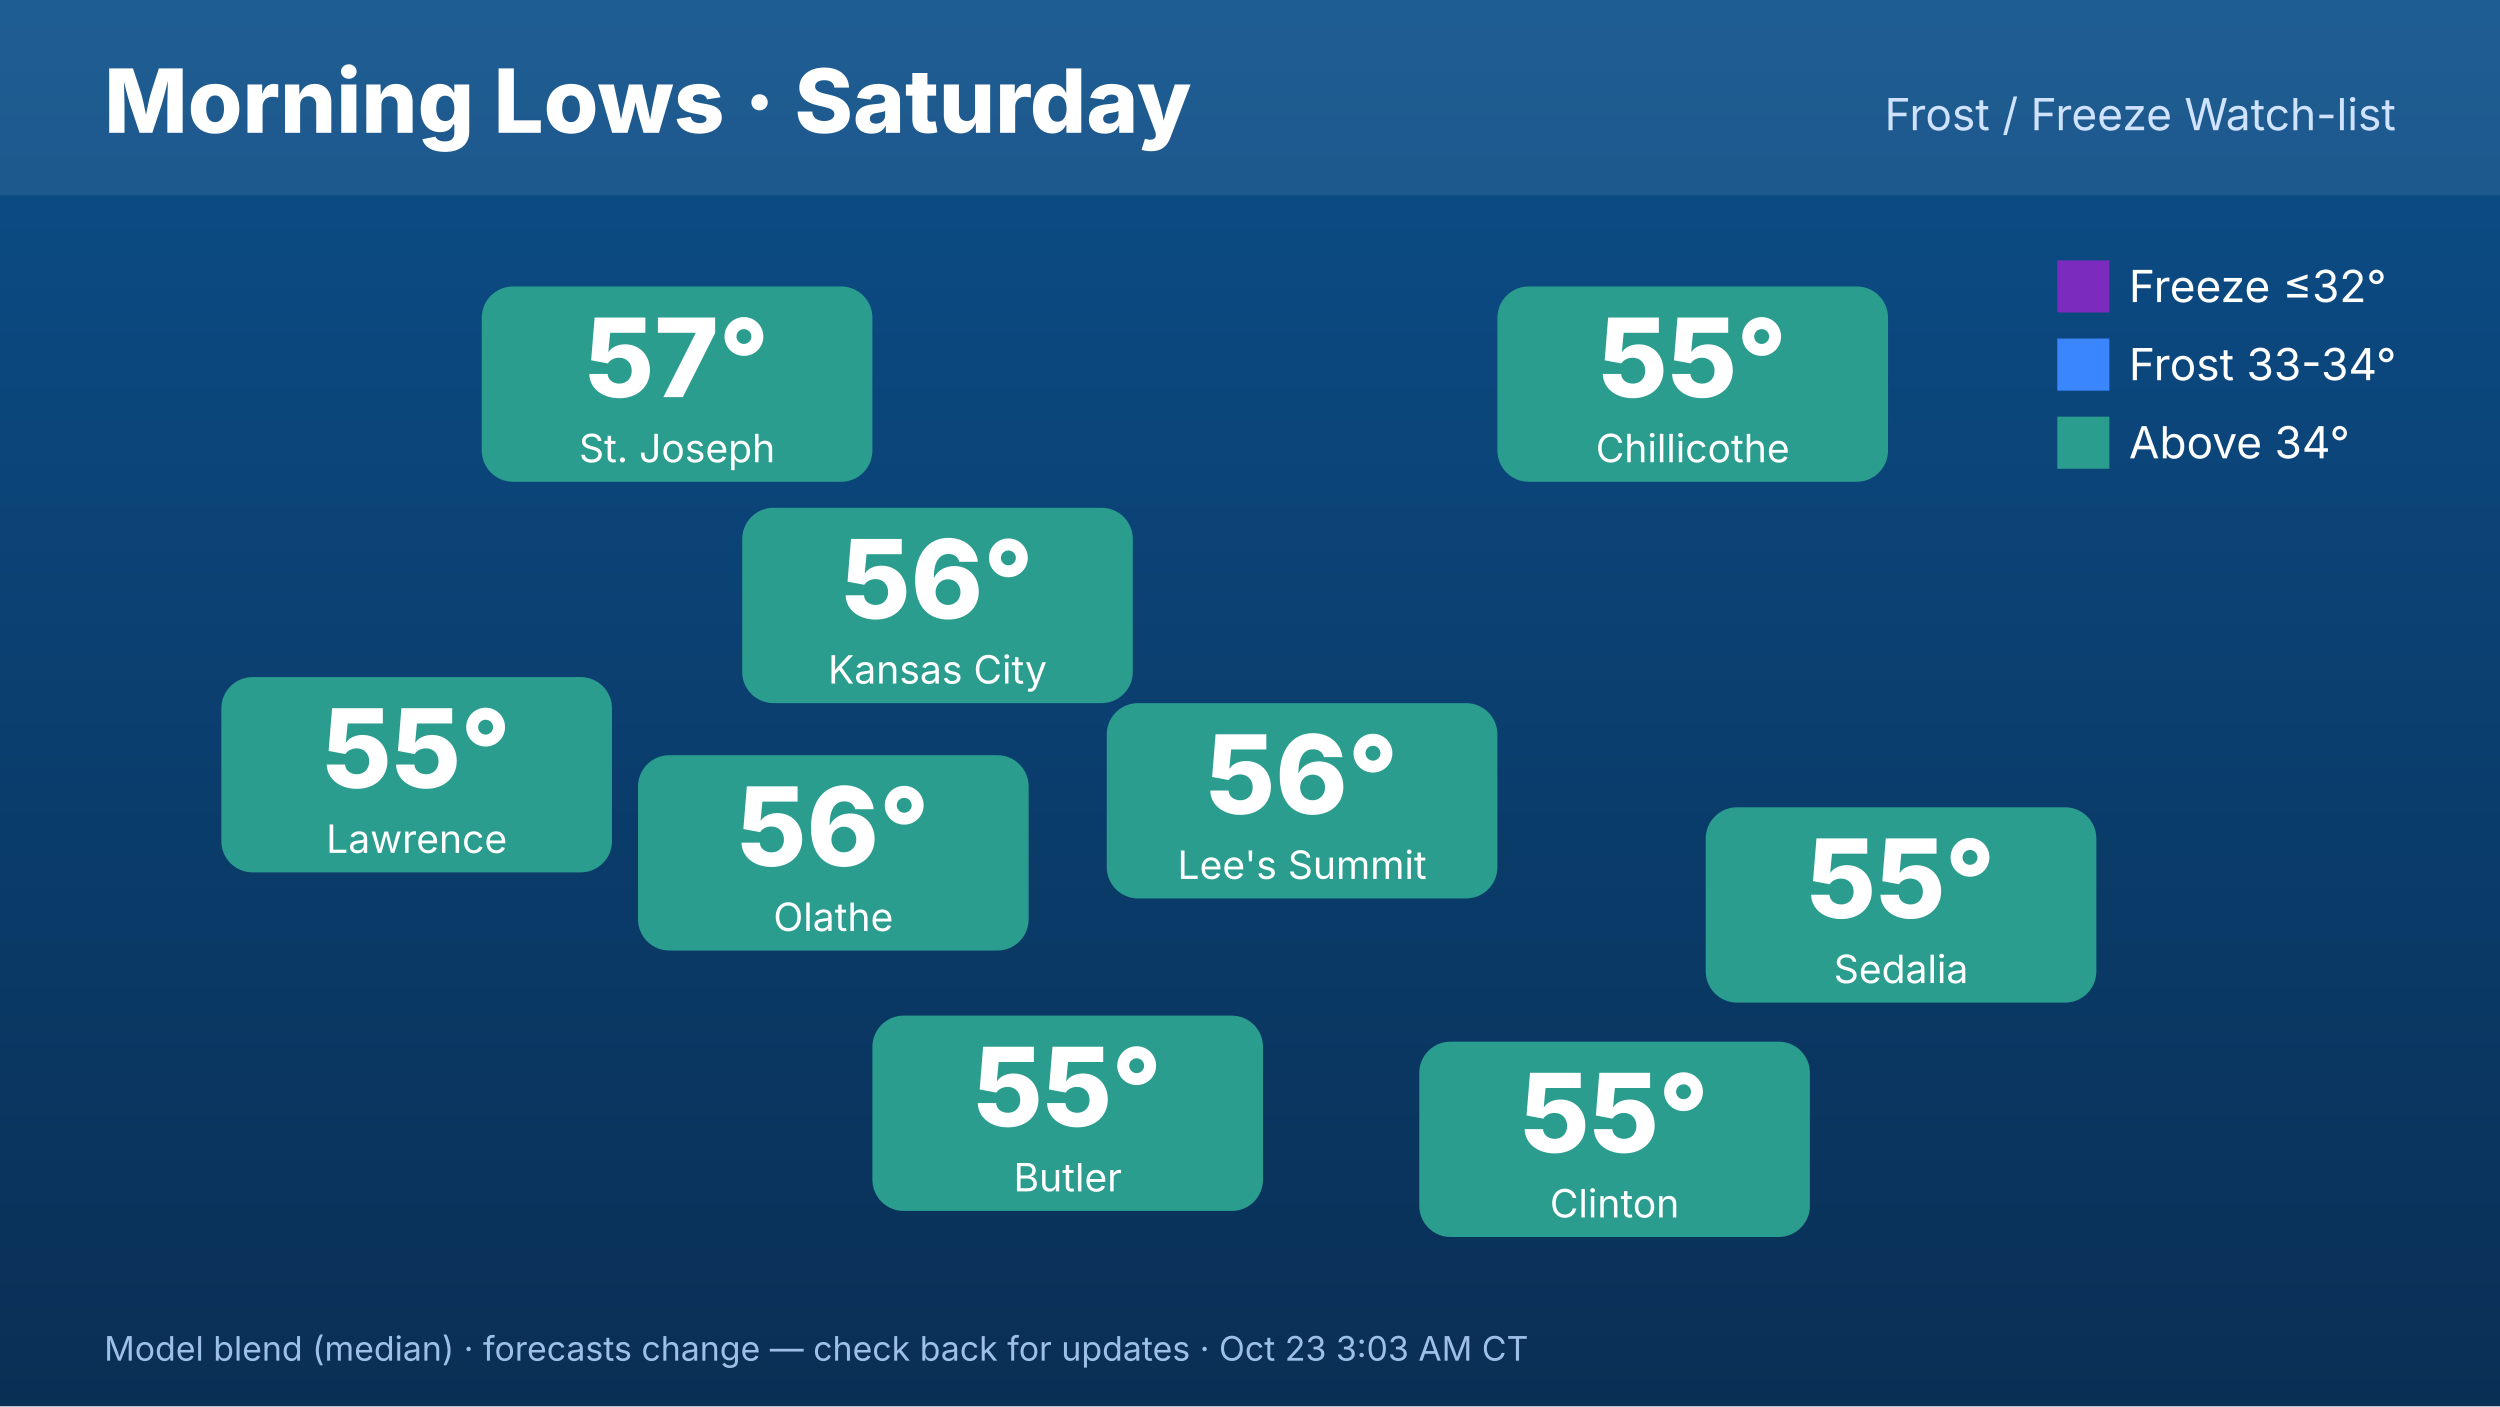
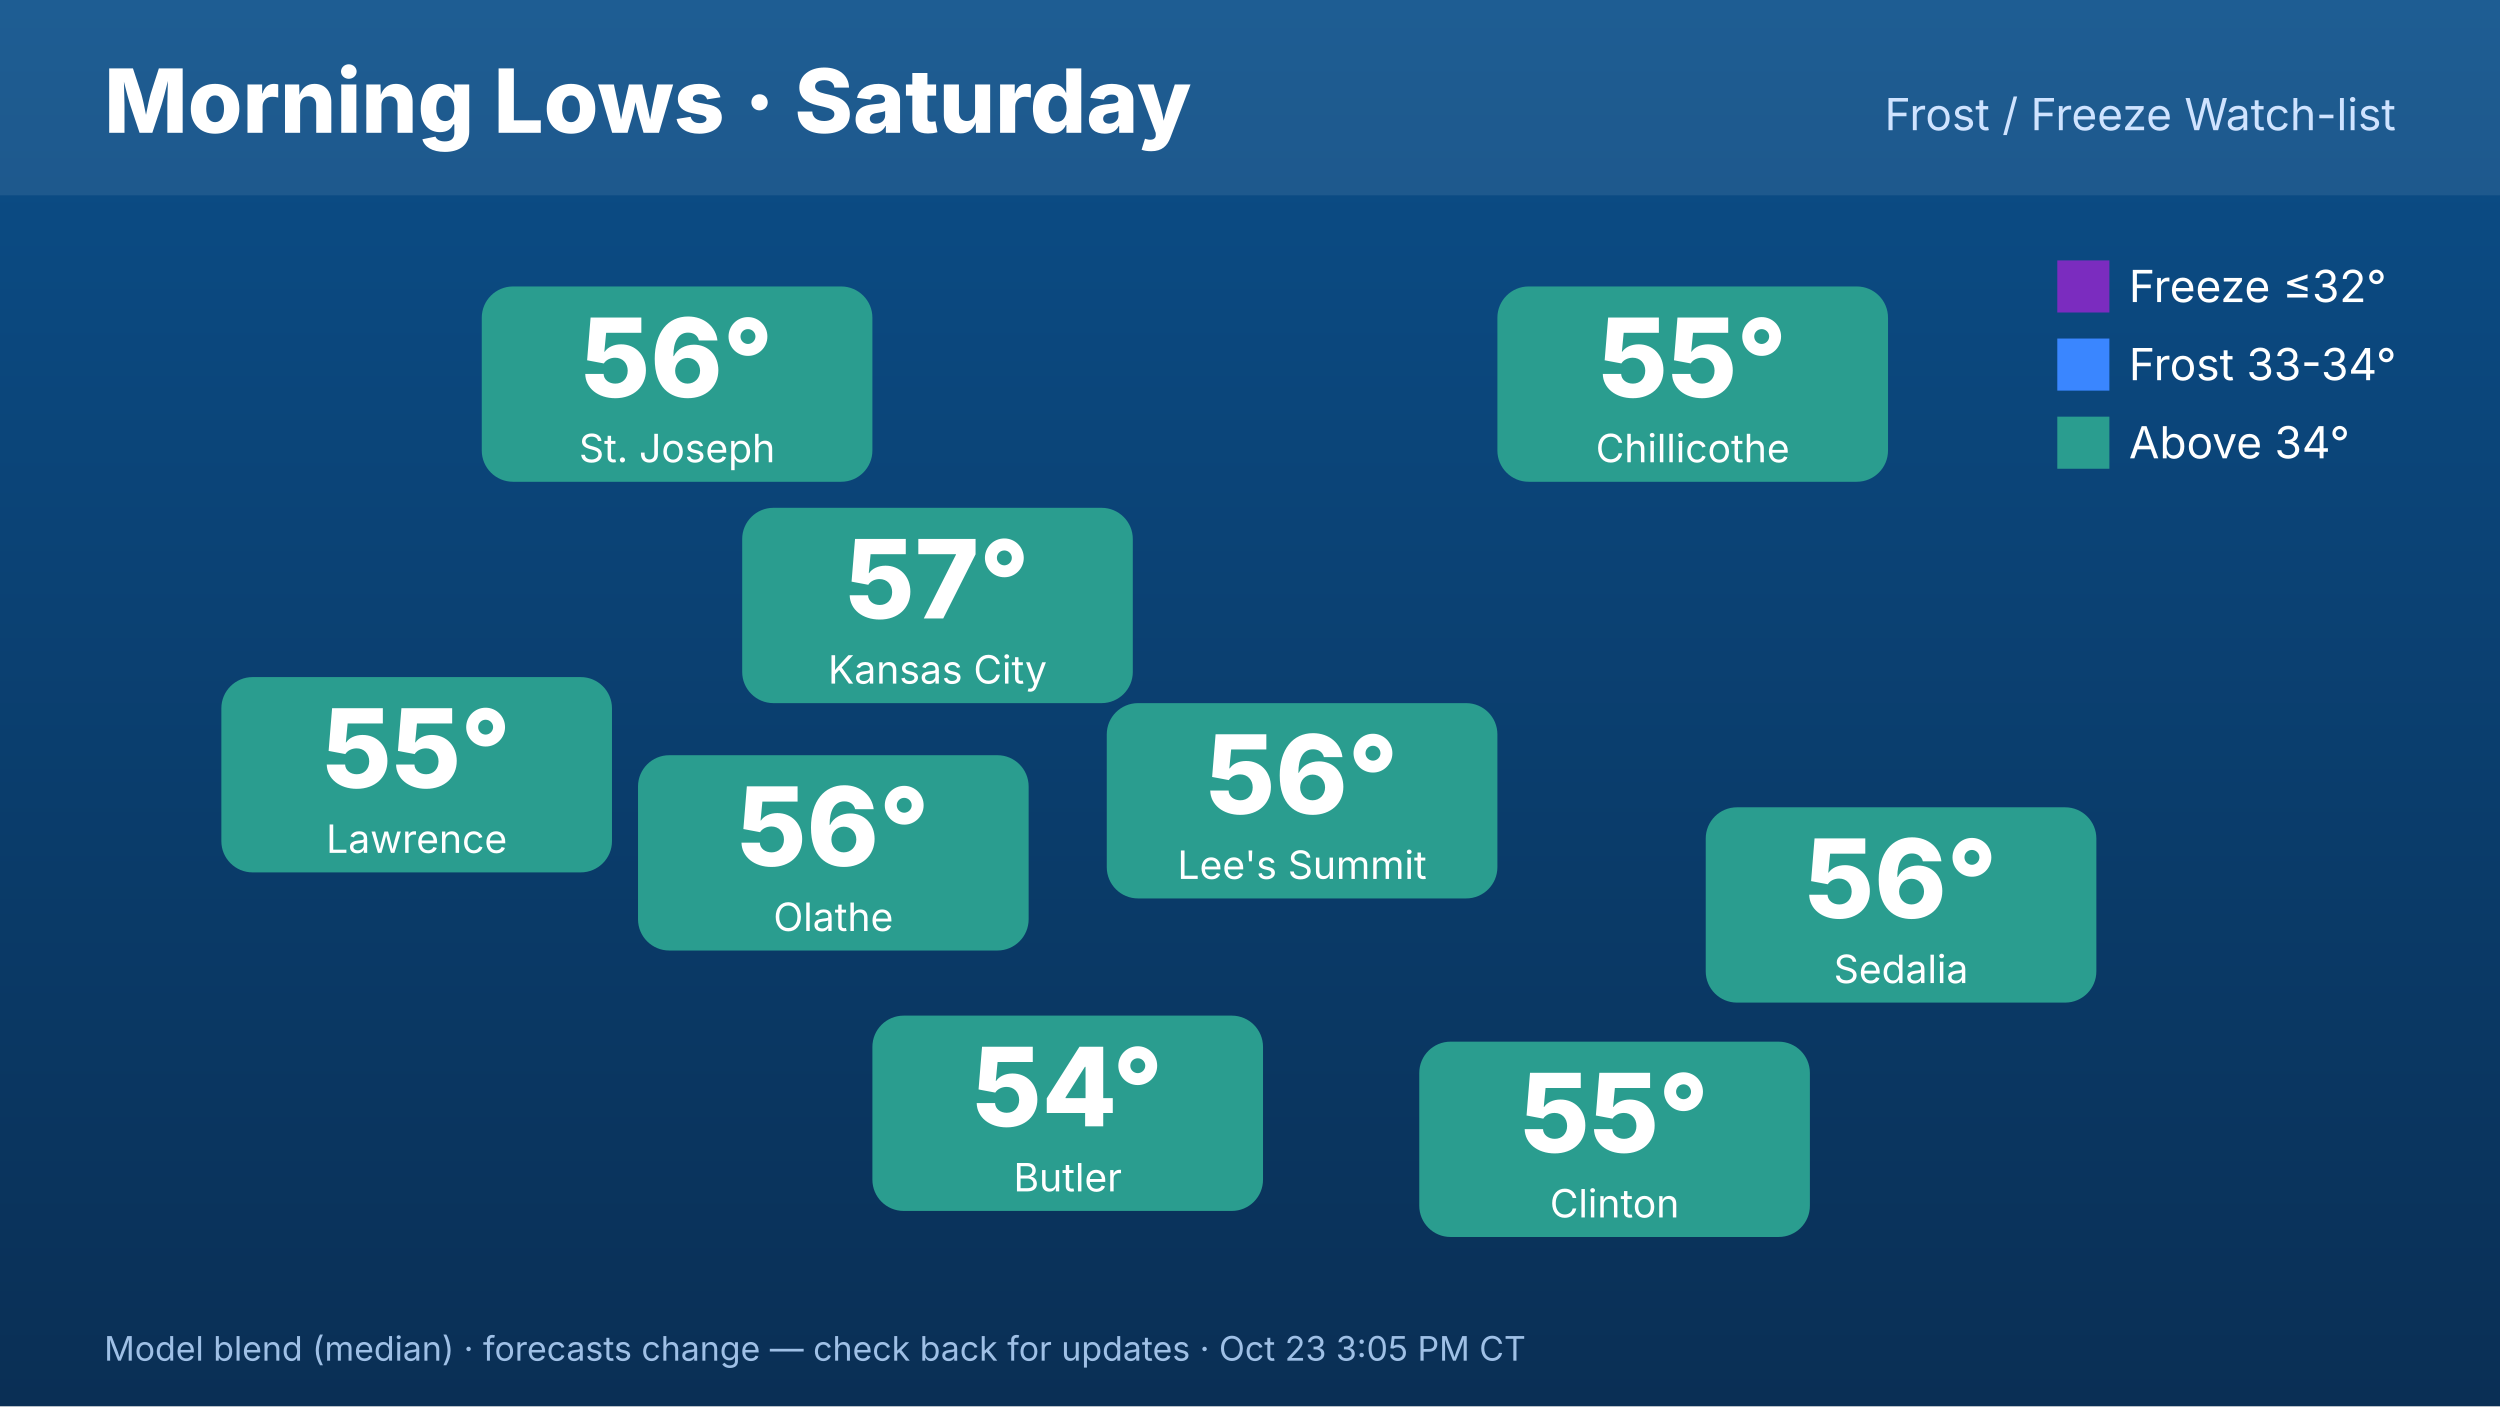
<svg xmlns="http://www.w3.org/2000/svg" width="1920" height="1080" viewBox="0 0 1920 1080" font-family="Inter,Helvetica,Arial,sans-serif">
  <defs>
    <linearGradient id="bg" x1="0" y1="0" x2="0" y2="1">
      <stop offset="0" stop-color="#0b4f8a" />
      <stop offset="1" stop-color="#0a2f55" />
    </linearGradient>
  </defs>
  <rect width="1920" height="1080" fill="url(#bg)" />
  <rect x="0" y="0" width="1920" height="150" fill="#ffffff" opacity=".08" />
  <text x="80" y="102" font-size="68" font-weight="800" fill="#fff">Morning Lows · Saturday</text>
  <text x="1840" y="100" font-size="34" fill="#cfe3ff" text-anchor="end">Frost / Freeze Watch-list</text>
  <rect x="570" y="390" width="300" height="150" rx="24" fill="#2a9d8f" />
-   <text x="720" y="475" font-size="84" font-weight="800" fill="#fff" text-anchor="middle">56°</text>
+   <text x="720" y="475" font-size="84" font-weight="800" fill="#fff" text-anchor="middle">57°</text>
  <text x="720" y="525" font-size="30" fill="#fff" text-anchor="middle">Kansas City</text>
  <rect x="370" y="220" width="300" height="150" rx="24" fill="#2a9d8f" />
-   <text x="520" y="305" font-size="84" font-weight="800" fill="#fff" text-anchor="middle">57°</text>
+   <text x="520" y="305" font-size="84" font-weight="800" fill="#fff" text-anchor="middle">56°</text>
  <text x="520" y="355" font-size="30" fill="#fff" text-anchor="middle">St. Joseph</text>
  <rect x="170" y="520" width="300" height="150" rx="24" fill="#2a9d8f" />
  <text x="320" y="605" font-size="84" font-weight="800" fill="#fff" text-anchor="middle">55°</text>
  <text x="320" y="655" font-size="30" fill="#fff" text-anchor="middle">Lawrence</text>
  <rect x="1150" y="220" width="300" height="150" rx="24" fill="#2a9d8f" />
  <text x="1300" y="305" font-size="84" font-weight="800" fill="#fff" text-anchor="middle">55°</text>
  <text x="1300" y="355" font-size="30" fill="#fff" text-anchor="middle">Chillicothe</text>
  <rect x="1310" y="620" width="300" height="150" rx="24" fill="#2a9d8f" />
-   <text x="1460" y="705" font-size="84" font-weight="800" fill="#fff" text-anchor="middle">55°</text>
+   <text x="1460" y="705" font-size="84" font-weight="800" fill="#fff" text-anchor="middle">56°</text>
  <text x="1460" y="755" font-size="30" fill="#fff" text-anchor="middle">Sedalia</text>
  <rect x="1090" y="800" width="300" height="150" rx="24" fill="#2a9d8f" />
  <text x="1240" y="885" font-size="84" font-weight="800" fill="#fff" text-anchor="middle">55°</text>
  <text x="1240" y="935" font-size="30" fill="#fff" text-anchor="middle">Clinton</text>
  <rect x="670" y="780" width="300" height="150" rx="24" fill="#2a9d8f" />
-   <text x="820" y="865" font-size="84" font-weight="800" fill="#fff" text-anchor="middle">55°</text>
+   <text x="820" y="865" font-size="84" font-weight="800" fill="#fff" text-anchor="middle">54°</text>
  <text x="820" y="915" font-size="30" fill="#fff" text-anchor="middle">Butler</text>
  <rect x="490" y="580" width="300" height="150" rx="24" fill="#2a9d8f" />
  <text x="640" y="665" font-size="84" font-weight="800" fill="#fff" text-anchor="middle">56°</text>
  <text x="640" y="715" font-size="30" fill="#fff" text-anchor="middle">Olathe</text>
  <rect x="850" y="540" width="300" height="150" rx="24" fill="#2a9d8f" />
  <text x="1000" y="625" font-size="84" font-weight="800" fill="#fff" text-anchor="middle">56°</text>
  <text x="1000" y="675" font-size="30" fill="#fff" text-anchor="middle">Lee's Summit</text>
  <g font-size="34" fill="#fff">
    <rect x="1580" y="200" width="40" height="40" fill="#7b2cbf" />
    <text x="1635" y="232">Freeze ≤32°</text>
    <rect x="1580" y="260" width="40" height="40" fill="#3a86ff" />
    <text x="1635" y="292">Frost 33-34°</text>
    <rect x="1580" y="320" width="40" height="40" fill="#2a9d8f" />
    <text x="1635" y="352">Above 34°</text>
  </g>
-   <text x="80" y="1045" font-size="26" fill="#9fc0e6">Model blend (median) · forecasts change — check back for updates · Oct 23 3:03 AM CT</text>
+   <text x="80" y="1045" font-size="26" fill="#9fc0e6">Model blend (median) · forecasts change — check back for updates · Oct 23 3:05 PM CT</text>
</svg>
